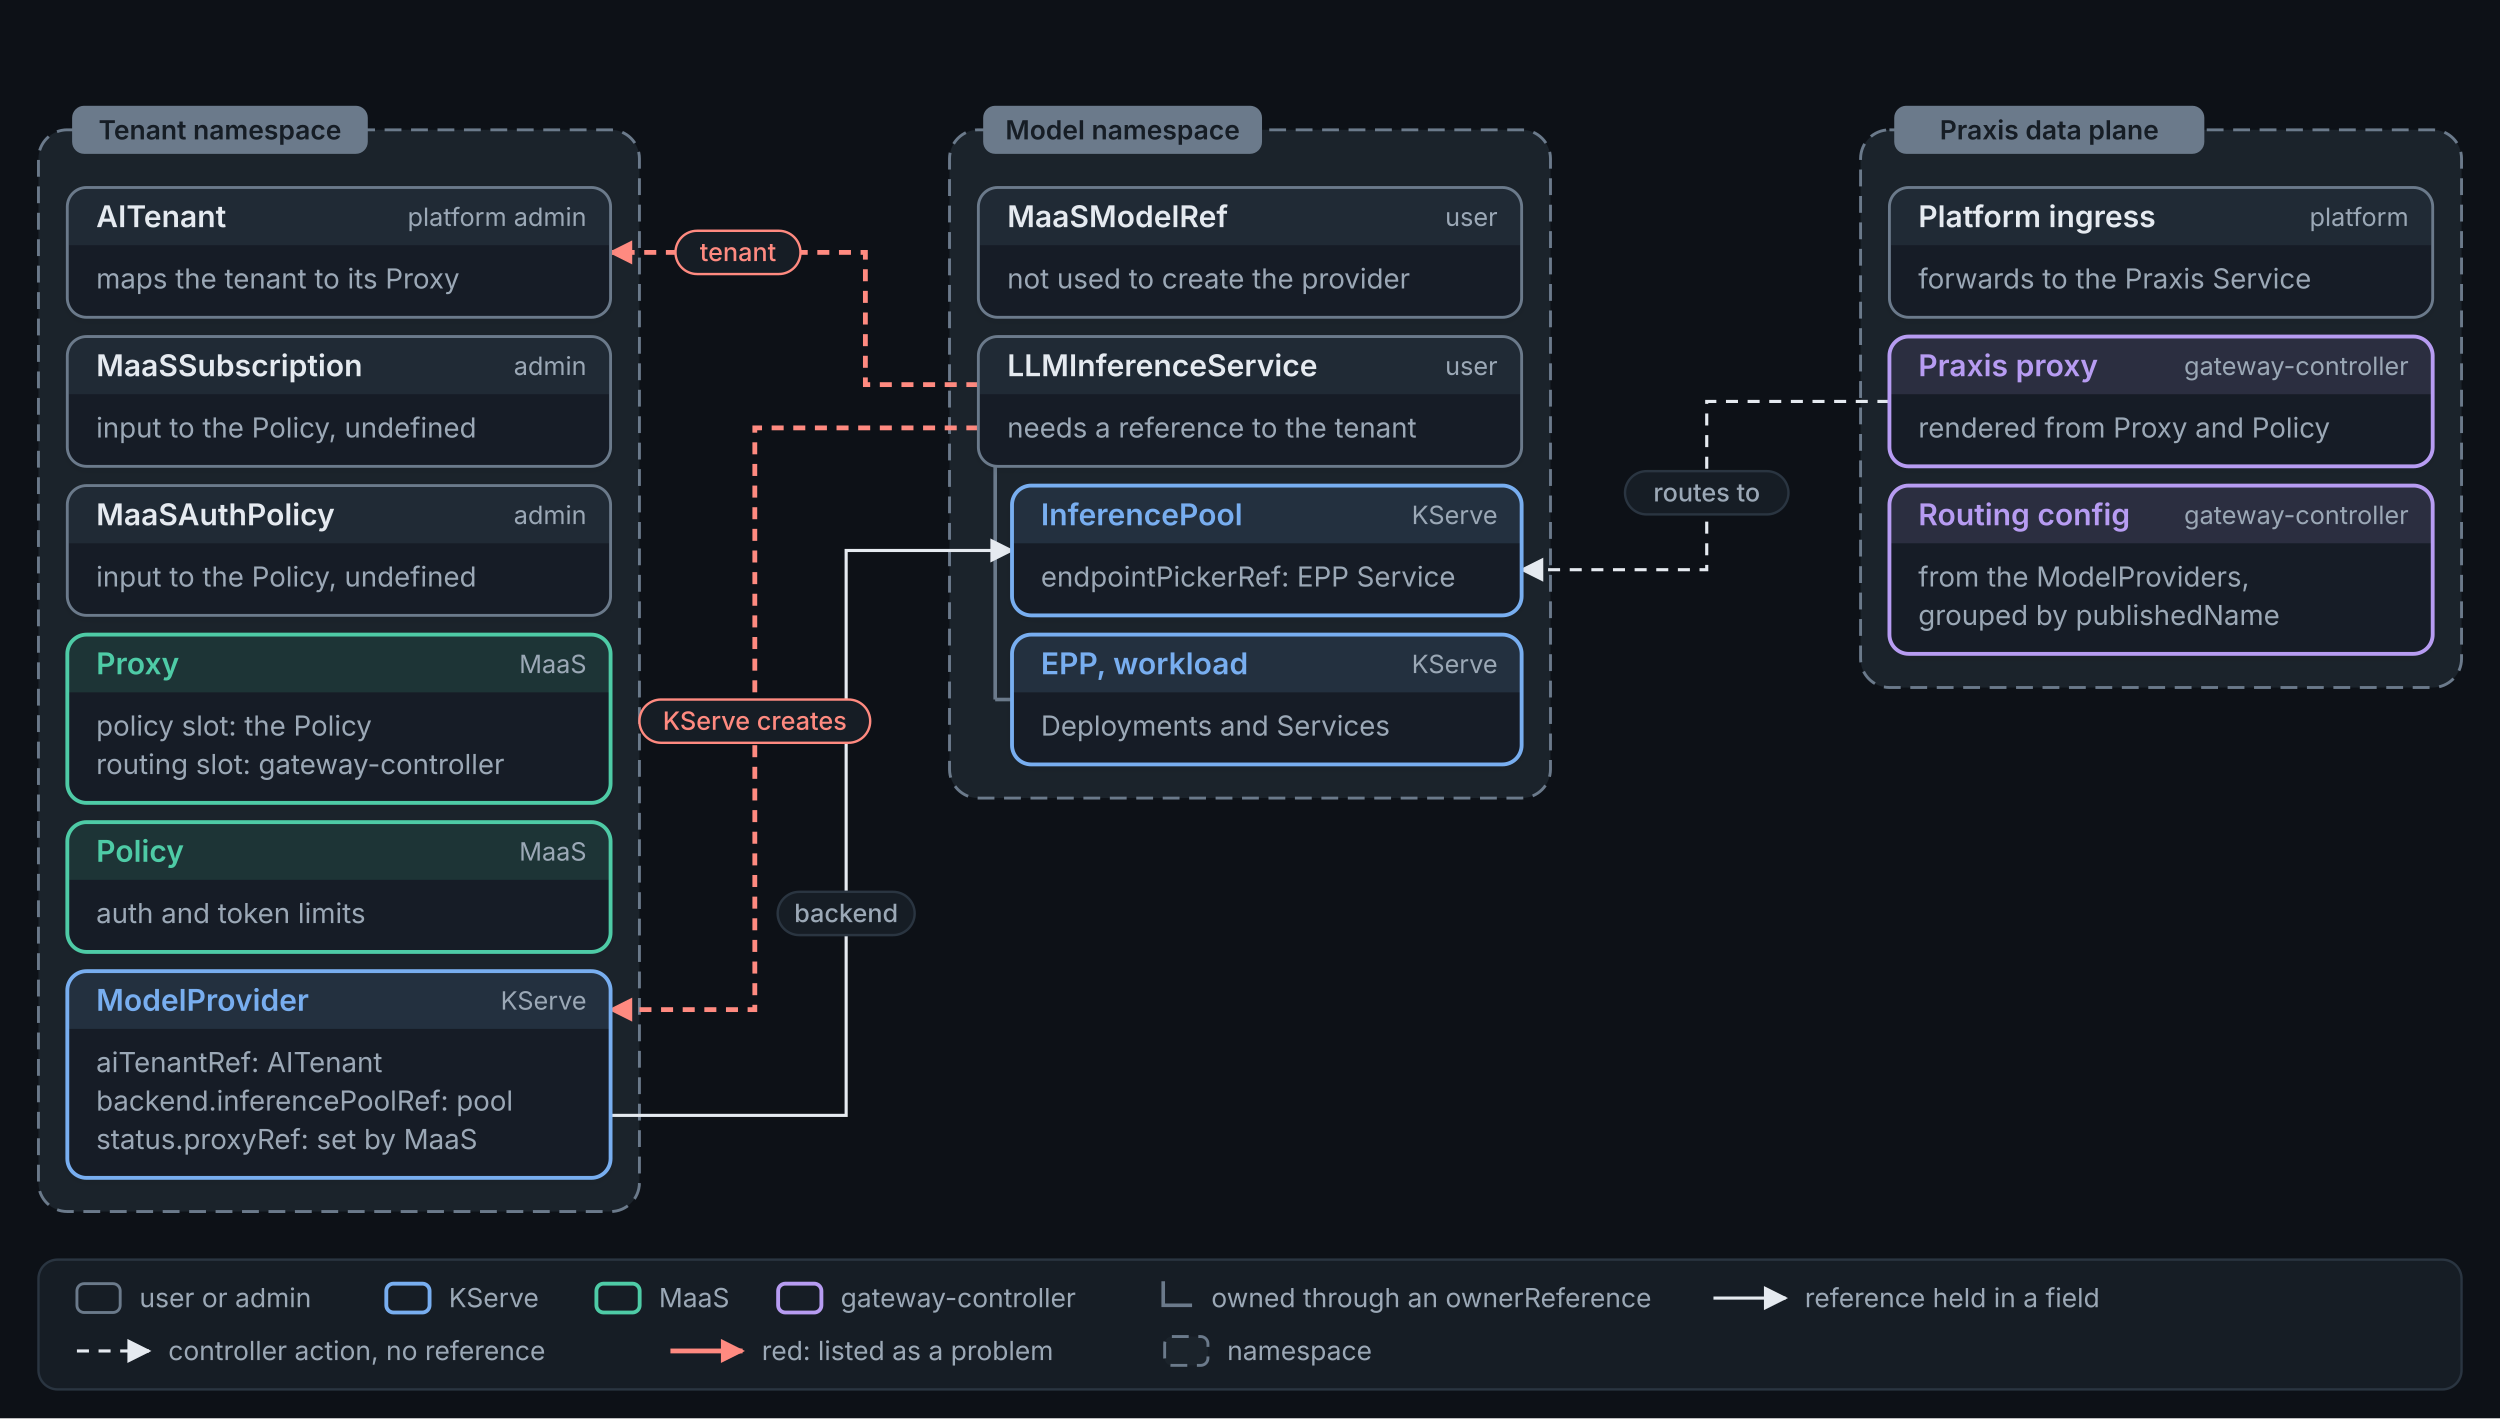
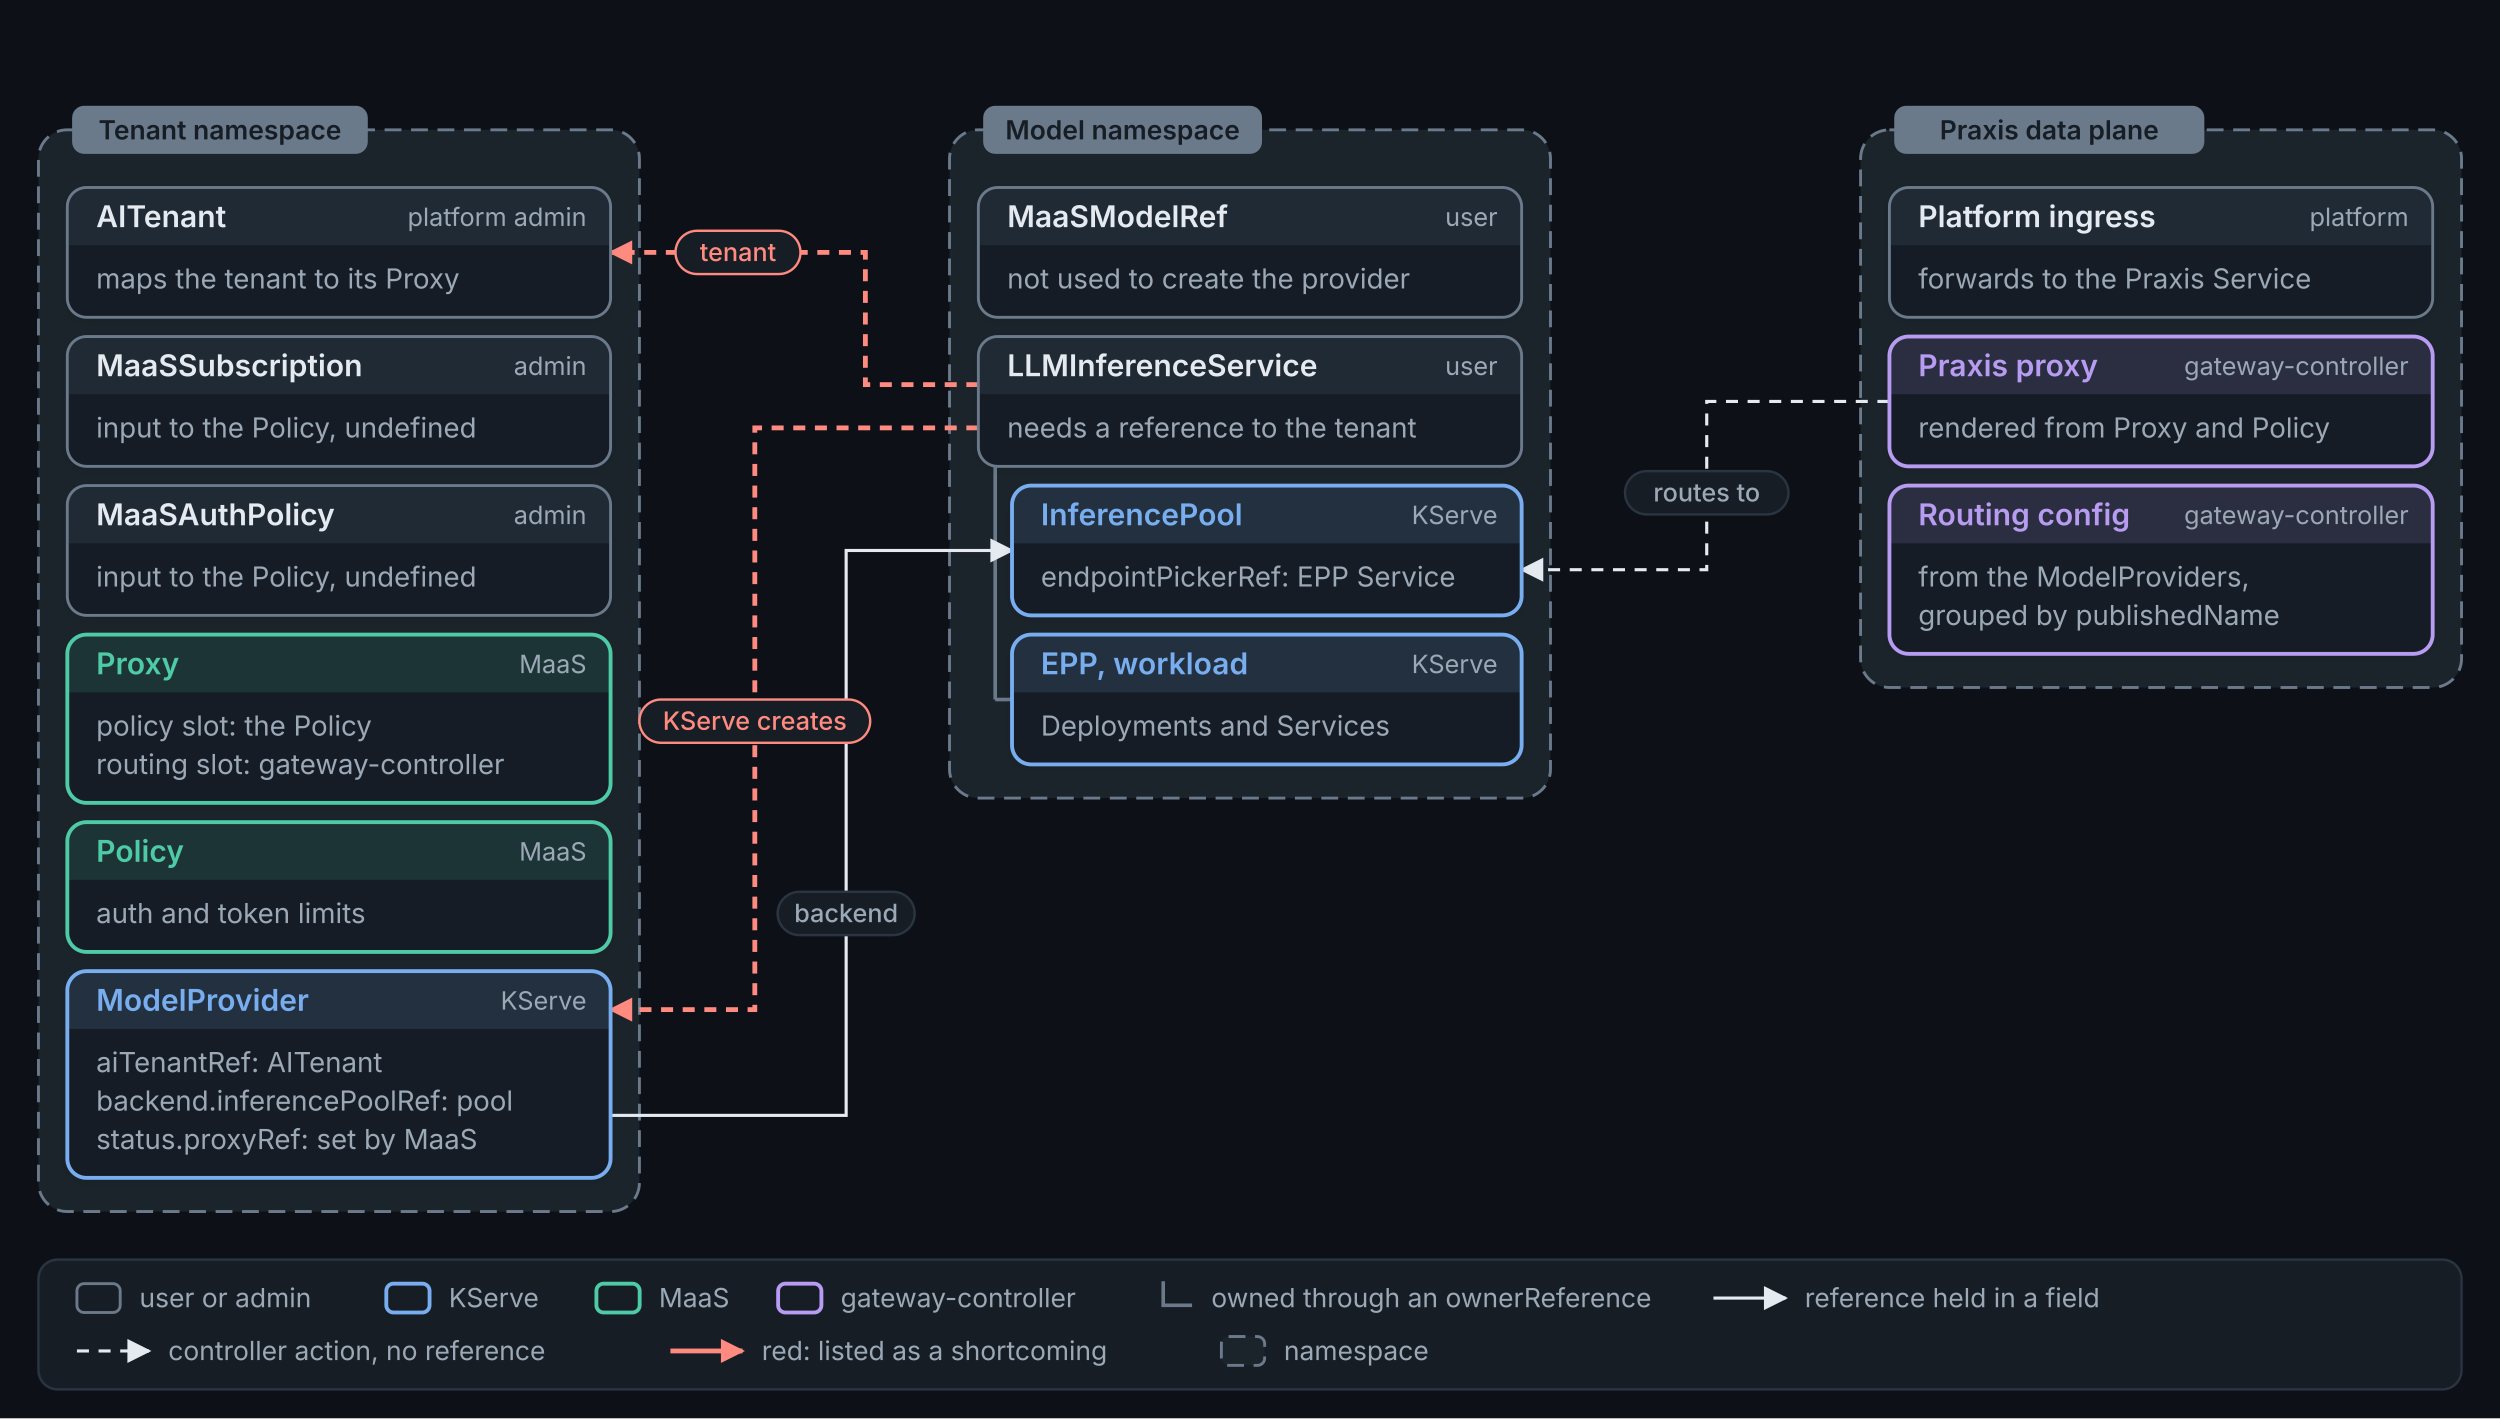
<svg xmlns="http://www.w3.org/2000/svg" viewBox="0 0 1040 590" role="img" aria-label="Custom resources in option 1. KServe creates the ModelProvider in the tenant namespace, next to the Proxy and the Policy that MaaS creates. The provider references the AITenant and the InferencePool, and MaaS sets its status.proxyRef. No ownerReference links the provider to the LLMInferenceService, and the service needs a reference to the tenant that is not defined.">
  <defs>
    <marker id="r2-ah" viewBox="0 0 10 10" refX="9" refY="5" markerUnits="userSpaceOnUse" markerWidth="10" markerHeight="10" orient="auto-start-reverse">
      <path class="d-ah " d="M0 0 L10 5 L0 10 z" />
    </marker>
    <marker id="r2-ah-warn" viewBox="0 0 10 10" refX="9" refY="5" markerUnits="userSpaceOnUse" markerWidth="10" markerHeight="10" orient="auto-start-reverse">
      <path class="d-ah warn" d="M0 0 L10 5 L0 10 z" />
    </marker>
    <marker id="r2-ah-maas" viewBox="0 0 10 10" refX="9" refY="5" markerUnits="userSpaceOnUse" markerWidth="10" markerHeight="10" orient="auto-start-reverse">
      <path class="d-ah maas" d="M0 0 L10 5 L0 10 z" />
    </marker>
    <filter id="r2-sh" x="-5%" y="-15%" width="110%" height="140%">
      <feDropShadow dx="0" dy="1" stdDeviation="2" flood-opacity="0.09" />
    </filter>
  </defs>
  <style>
.d-tile { fill: #161d25; }
.d-tile-b { fill: none; stroke: #6b7a8b; stroke-width: 1.2; }
.d-tile-b.gw { stroke: #78aef0; stroke-width: 1.6; }
.d-tile-b.px { stroke: #4ecba6; stroke-width: 1.6; }
.d-tile-b.warn { stroke: #ff8a80; stroke-width: 1.6; }
.d-head { fill: #202a35; }
.d-head.gw { fill: #23303f; }
.d-head.px { fill: #1d3436; }
.d-head.warn { fill: #342b31; }
.d-kind { fill: #e5eaf0; font-family: 'Inter','Helvetica Neue',Arial,sans-serif; font-size: 12.5px; font-weight: 600; }
.d-kind.gw { fill: #78aef0; } .d-kind.px { fill: #4ecba6; } .d-kind.warn { fill: #ff8a80; }
.d-own { fill: #9ba8b6; font-family: 'Inter','Helvetica Neue',Arial,sans-serif; font-size: 10.5px; }
.d-ico { color: #9ba8b6; }
.d-ico.gw { color: #78aef0; } .d-ico.px { color: #4ecba6; } .d-ico.warn { color: #ff8a80; }
.d-grp { fill: #1b232b; stroke: #6b7a8b; stroke-width: 1.2; stroke-dasharray: 7 4; }
.d-grp.gw { fill: #1a2531; stroke: #78aef0; }
.d-grp.px { fill: #17272b; stroke: #4ecba6; }
.d-tab { fill: #6b7a8b; } .d-tab.gw { fill: #78aef0; } .d-tab.px { fill: #4ecba6; }
.d-tabt { fill: #161d25; font-family: 'Inter','Helvetica Neue',Arial,sans-serif; font-size: 11px; font-weight: 600; }
.d-pill { fill: #161d25; stroke: #2a3541; stroke-width: 1; }
.d-pill.warn { stroke: #ff8a80; } .d-pill.px { stroke: #4ecba6; }
.d-pillt { fill: #9ba8b6; font-family: 'Inter','Helvetica Neue',Arial,sans-serif; font-size: 10.5px; font-weight: 500; }
.d-pillt.warn { fill: #ff8a80; } .d-pillt.px { fill: #4ecba6; }
.d-t { fill: #e5eaf0; font-family: 'Inter','Helvetica Neue',Arial,sans-serif; font-size: 13px; font-weight: 600; }
.d-s { fill: #9ba8b6; font-family: 'Inter','Helvetica Neue',Arial,sans-serif; font-size: 11.5px; }
.d-moved { fill: #ff8a80; font-family: 'Inter','Helvetica Neue',Arial,sans-serif; font-size: 11.5px; font-weight: 600; }
.d-title { font-family: 'Inter','Helvetica Neue',Arial,sans-serif; font-size: 12px; font-weight: 700; letter-spacing: 0.07em; }
.d-title.gw { fill: #78aef0; } .d-title.px { fill: #4ecba6; } .d-title.warn { fill: #ff8a80; }
.d-edge { stroke: #e5eaf0; stroke-width: 1.3; fill: none; }
.d-edge.warn { stroke: #ff8a80; stroke-width: 2; }
.d-edge.px { stroke: #4ecba6; stroke-width: 2; }
.d-edge.dash { stroke-dasharray: 5 4; }
.d-ah { fill: #e5eaf0; } .d-ah.warn { fill: #ff8a80; } .d-ah.px { fill: #4ecba6; }
.d-rule { stroke: #2a3541; stroke-width: 1; }
.d-legend { fill: #161d25; stroke: #2a3541; stroke-width: 1; }
.d-lg { fill: #9ba8b6; font-family: 'Inter','Helvetica Neue',Arial,sans-serif; font-size: 11px; }
.d-tile-b.ks { stroke: #78aef0; stroke-width: 1.6; }
.d-tile-b.maas { stroke: #4ecba6; stroke-width: 1.6; }
.d-tile-b.gc { stroke: #b79cf2; stroke-width: 1.6; }
.d-tile-b.agc { stroke: #e0b040; stroke-width: 1.6; }
.d-head.ks { fill: #23303f; }
.d-head.maas { fill: #1d3436; }
.d-head.gc { fill: #2b2e40; }
.d-head.agc { fill: #343329; }
.d-kind.ks { fill: #78aef0; } .d-kind.maas { fill: #4ecba6; }
.d-kind.gc { fill: #b79cf2; } .d-kind.agc { fill: #e0b040; }
.d-pill.maas { stroke: #4ecba6; }
.d-pillt.maas { fill: #4ecba6; }
.d-edge.maas { stroke: #4ecba6; stroke-width: 2; }
.d-ah.maas { fill: #4ecba6; }
.d-rail { stroke: #6b7a8b; stroke-width: 1.5; fill: none; }
.d-rail.warn { stroke: #ff8a80; stroke-width: 2; }
</style>
  <rect width="1040" height="590" fill="#0d1117" />
  <rect class="d-grp " x="774" y="54" width="250" height="232" rx="12" />
  <rect class="d-grp " x="395" y="54" width="250" height="278" rx="12" />
  <rect class="d-grp " x="16" y="54" width="250" height="450" rx="12" />
  <line class="d-rail " x1="414.0" y1="194" x2="414.0" y2="291.0" />
  <line class="d-rail " x1="414.0" y1="229.0" x2="421" y2="229.0" />
  <line class="d-rail " x1="414.0" y1="291.0" x2="421" y2="291.0" />
  <polyline class="d-edge warn dash" points="407,160 360,160 360,105 254,105" marker-end="url(#r2-ah-warn)" />
  <polyline class="d-edge warn dash" points="407,178 314,178 314,420 254,420" marker-end="url(#r2-ah-warn)" />
  <polyline class="d-edge " points="254,464 352,464 352,229.0 421,229.0" marker-end="url(#r2-ah)" />
  <polyline class="d-edge  dash" points="786,167.0 710,167.0 710,237.0 633,237.0" marker-end="url(#r2-ah)" />
  <rect class="d-tile" x="28" y="78" width="226" height="54" rx="8" filter="url(#r2-sh)" />
  <path class="d-head " d="M28.6 102V86Q28.6 78.6 36 78.6H246Q253.4 78.6 253.4 86V102Z" />
  <rect class="d-tile-b " x="28" y="78" width="226" height="54" rx="8" />
  <text class="d-kind " x="40" y="94.5">AITenant</text>
  <text class="d-own" x="244" y="94" text-anchor="end">platform admin</text>
  <text class="d-s" x="40" y="120">maps the tenant to its Proxy</text>
  <rect class="d-tile" x="28" y="140" width="226" height="54" rx="8" filter="url(#r2-sh)" />
  <path class="d-head " d="M28.6 164V148Q28.6 140.6 36 140.6H246Q253.4 140.6 253.4 148V164Z" />
  <rect class="d-tile-b " x="28" y="140" width="226" height="54" rx="8" />
  <text class="d-kind " x="40" y="156.5">MaaSSubscription</text>
  <text class="d-own" x="244" y="156" text-anchor="end">admin</text>
  <text class="d-s" x="40" y="182">input to the Policy, undefined</text>
  <rect class="d-tile" x="28" y="202" width="226" height="54" rx="8" filter="url(#r2-sh)" />
  <path class="d-head " d="M28.6 226V210Q28.6 202.6 36 202.6H246Q253.4 202.6 253.4 210V226Z" />
  <rect class="d-tile-b " x="28" y="202" width="226" height="54" rx="8" />
  <text class="d-kind " x="40" y="218.5">MaaSAuthPolicy</text>
  <text class="d-own" x="244" y="218" text-anchor="end">admin</text>
  <text class="d-s" x="40" y="244">input to the Policy, undefined</text>
  <rect class="d-tile" x="28" y="264" width="226" height="70" rx="8" filter="url(#r2-sh)" />
  <path class="d-head maas" d="M28.6 288V272Q28.6 264.6 36 264.6H246Q253.4 264.6 253.4 272V288Z" />
  <rect class="d-tile-b maas" x="28" y="264" width="226" height="70" rx="8" />
  <text class="d-kind maas" x="40" y="280.5">Proxy</text>
  <text class="d-own" x="244" y="280" text-anchor="end">MaaS</text>
  <text class="d-s" x="40" y="306">policy slot: the Policy</text>
  <text class="d-s" x="40" y="322">routing slot: gateway-controller</text>
  <rect class="d-tile" x="28" y="342" width="226" height="54" rx="8" filter="url(#r2-sh)" />
  <path class="d-head maas" d="M28.6 366V350Q28.6 342.6 36 342.6H246Q253.4 342.6 253.4 350V366Z" />
  <rect class="d-tile-b maas" x="28" y="342" width="226" height="54" rx="8" />
  <text class="d-kind maas" x="40" y="358.5">Policy</text>
  <text class="d-own" x="244" y="358" text-anchor="end">MaaS</text>
  <text class="d-s" x="40" y="384">auth and token limits</text>
  <rect class="d-tile" x="28" y="404" width="226" height="86" rx="8" filter="url(#r2-sh)" />
  <path class="d-head ks" d="M28.6 428V412Q28.6 404.6 36 404.6H246Q253.4 404.6 253.4 412V428Z" />
  <rect class="d-tile-b ks" x="28" y="404" width="226" height="86" rx="8" />
  <text class="d-kind ks" x="40" y="420.5">ModelProvider</text>
  <text class="d-own" x="244" y="420" text-anchor="end">KServe</text>
  <text class="d-s" x="40" y="446">aiTenantRef: AITenant</text>
  <text class="d-s" x="40" y="462">backend.inferencePoolRef: pool</text>
  <text class="d-s" x="40" y="478">status.proxyRef: set by MaaS</text>
  <rect class="d-tab " x="30" y="44" width="123" height="20" rx="5" />
  <text class="d-tabt" x="91.5" y="58" text-anchor="middle">Tenant namespace</text>
  <rect class="d-tile" x="407" y="78" width="226" height="54" rx="8" filter="url(#r2-sh)" />
  <path class="d-head " d="M407.6 102V86Q407.6 78.6 415 78.6H625Q632.4 78.6 632.4 86V102Z" />
  <rect class="d-tile-b " x="407" y="78" width="226" height="54" rx="8" />
  <text class="d-kind " x="419" y="94.5">MaaSModelRef</text>
  <text class="d-own" x="623" y="94" text-anchor="end">user</text>
  <text class="d-s" x="419" y="120">not used to create the provider</text>
  <rect class="d-tile" x="407" y="140" width="226" height="54" rx="8" filter="url(#r2-sh)" />
  <path class="d-head " d="M407.6 164V148Q407.6 140.6 415 140.6H625Q632.4 140.6 632.4 148V164Z" />
  <rect class="d-tile-b " x="407" y="140" width="226" height="54" rx="8" />
  <text class="d-kind " x="419" y="156.5">LLMInferenceService</text>
  <text class="d-own" x="623" y="156" text-anchor="end">user</text>
  <text class="d-s" x="419" y="182">needs a reference to the tenant</text>
  <rect class="d-tile" x="421" y="202" width="212" height="54" rx="8" filter="url(#r2-sh)" />
  <path class="d-head ks" d="M421.6 226V210Q421.6 202.6 429 202.6H625Q632.4 202.6 632.4 210V226Z" />
  <rect class="d-tile-b ks" x="421" y="202" width="212" height="54" rx="8" />
  <text class="d-kind ks" x="433" y="218.5">InferencePool</text>
  <text class="d-own" x="623" y="218" text-anchor="end">KServe</text>
  <text class="d-s" x="433" y="244">endpointPickerRef: EPP Service</text>
  <rect class="d-tile" x="421" y="264" width="212" height="54" rx="8" filter="url(#r2-sh)" />
  <path class="d-head ks" d="M421.6 288V272Q421.6 264.6 429 264.6H625Q632.4 264.6 632.4 272V288Z" />
  <rect class="d-tile-b ks" x="421" y="264" width="212" height="54" rx="8" />
  <text class="d-kind ks" x="433" y="280.5">EPP, workload</text>
  <text class="d-own" x="623" y="280" text-anchor="end">KServe</text>
  <text class="d-s" x="433" y="306">Deployments and Services</text>
  <rect class="d-tab " x="409" y="44" width="116" height="20" rx="5" />
  <text class="d-tabt" x="467.0" y="58" text-anchor="middle">Model namespace</text>
  <rect class="d-tile" x="786" y="78" width="226" height="54" rx="8" filter="url(#r2-sh)" />
  <path class="d-head " d="M786.6 102V86Q786.6 78.6 794 78.6H1004Q1011.4 78.6 1011.4 86V102Z" />
  <rect class="d-tile-b " x="786" y="78" width="226" height="54" rx="8" />
  <text class="d-kind " x="798" y="94.5">Platform ingress</text>
  <text class="d-own" x="1002" y="94" text-anchor="end">platform</text>
  <text class="d-s" x="798" y="120">forwards to the Praxis Service</text>
  <rect class="d-tile" x="786" y="140" width="226" height="54" rx="8" filter="url(#r2-sh)" />
  <path class="d-head gc" d="M786.6 164V148Q786.6 140.6 794 140.6H1004Q1011.4 140.6 1011.4 148V164Z" />
  <rect class="d-tile-b gc" x="786" y="140" width="226" height="54" rx="8" />
  <text class="d-kind gc" x="798" y="156.5">Praxis proxy</text>
  <text class="d-own" x="1002" y="156" text-anchor="end">gateway-controller</text>
  <text class="d-s" x="798" y="182">rendered from Proxy and Policy</text>
  <rect class="d-tile" x="786" y="202" width="226" height="70" rx="8" filter="url(#r2-sh)" />
  <path class="d-head gc" d="M786.6 226V210Q786.6 202.6 794 202.6H1004Q1011.4 202.6 1011.4 210V226Z" />
  <rect class="d-tile-b gc" x="786" y="202" width="226" height="70" rx="8" />
  <text class="d-kind gc" x="798" y="218.5">Routing config</text>
  <text class="d-own" x="1002" y="218" text-anchor="end">gateway-controller</text>
  <text class="d-s" x="798" y="244">from the ModelProviders,</text>
  <text class="d-s" x="798" y="260">grouped by publishedName</text>
  <rect class="d-tab " x="788" y="44" width="129" height="20" rx="5" />
  <text class="d-tabt" x="852.5" y="58" text-anchor="middle">Praxis data plane</text>
  <rect class="d-pill warn" x="281.0" y="96" width="52" height="18" rx="9" />
  <text class="d-pillt warn" x="307" y="108.6" text-anchor="middle">tenant</text>
  <rect class="d-pill warn" x="266.0" y="291" width="96" height="18" rx="9" />
  <text class="d-pillt warn" x="314" y="303.6" text-anchor="middle">KServe creates</text>
  <rect class="d-pill " x="323.5" y="371" width="57" height="18" rx="9" />
  <text class="d-pillt " x="352" y="383.6" text-anchor="middle">backend</text>
  <rect class="d-pill " x="676.0" y="196" width="68" height="18" rx="9" />
  <text class="d-pillt " x="710" y="208.6" text-anchor="middle">routes to</text>
  <rect class="d-legend" x="16" y="524" width="1008" height="54" rx="8" />
  <rect class="d-tile" x="32" y="534.0" width="18" height="12" rx="3" />
  <rect class="d-tile-b " x="32" y="534.0" width="18" height="12" rx="3" />
  <text class="d-lg" x="58" y="543.8">user or admin</text>
  <rect class="d-tile" x="160.7" y="534.0" width="18" height="12" rx="3" />
  <rect class="d-tile-b ks" x="160.7" y="534.0" width="18" height="12" rx="3" />
  <text class="d-lg" x="186.7" y="543.8">KServe</text>
  <rect class="d-tile" x="248.1" y="534.0" width="18" height="12" rx="3" />
  <rect class="d-tile-b maas" x="248.1" y="534.0" width="18" height="12" rx="3" />
  <text class="d-lg" x="274.1" y="543.8">MaaS</text>
  <rect class="d-tile" x="323.7" y="534.0" width="18" height="12" rx="3" />
  <rect class="d-tile-b gc" x="323.7" y="534.0" width="18" height="12" rx="3" />
  <text class="d-lg" x="349.7" y="543.8">gateway-controller</text>
  <polyline class="d-rail " points="483.9,533.0 483.9,543.0 495.9,543.0" />
  <text class="d-lg" x="503.9" y="543.8">owned through an ownerReference</text>
  <line class="d-edge " x1="712.8" y1="540.0" x2="742.8" y2="540.0" marker-end="url(#r2-ah)" />
  <text class="d-lg" x="750.8" y="543.8">reference held in a field</text>
  <line class="d-edge  dash" x1="32" y1="562.0" x2="62" y2="562.0" marker-end="url(#r2-ah)" />
  <text class="d-lg" x="70" y="565.8">controller action, no reference</text>
  <line class="d-edge warn" x1="278.9" y1="562.0" x2="308.9" y2="562.0" marker-end="url(#r2-ah-warn)" />
-   <text class="d-lg" x="316.9" y="565.8">red: listed as a problem</text>
-   <rect class="d-grp " x="484.5" y="556.0" width="18" height="12" rx="3" />
-   <text class="d-lg" x="510.5" y="565.8">namespace</text>
+   <text class="d-lg" x="316.9" y="565.8">red: listed as a shortcoming</text>
+   <rect class="d-grp " x="508.1" y="556.0" width="18" height="12" rx="3" />
+   <text class="d-lg" x="534.1" y="565.8">namespace</text>
</svg>
